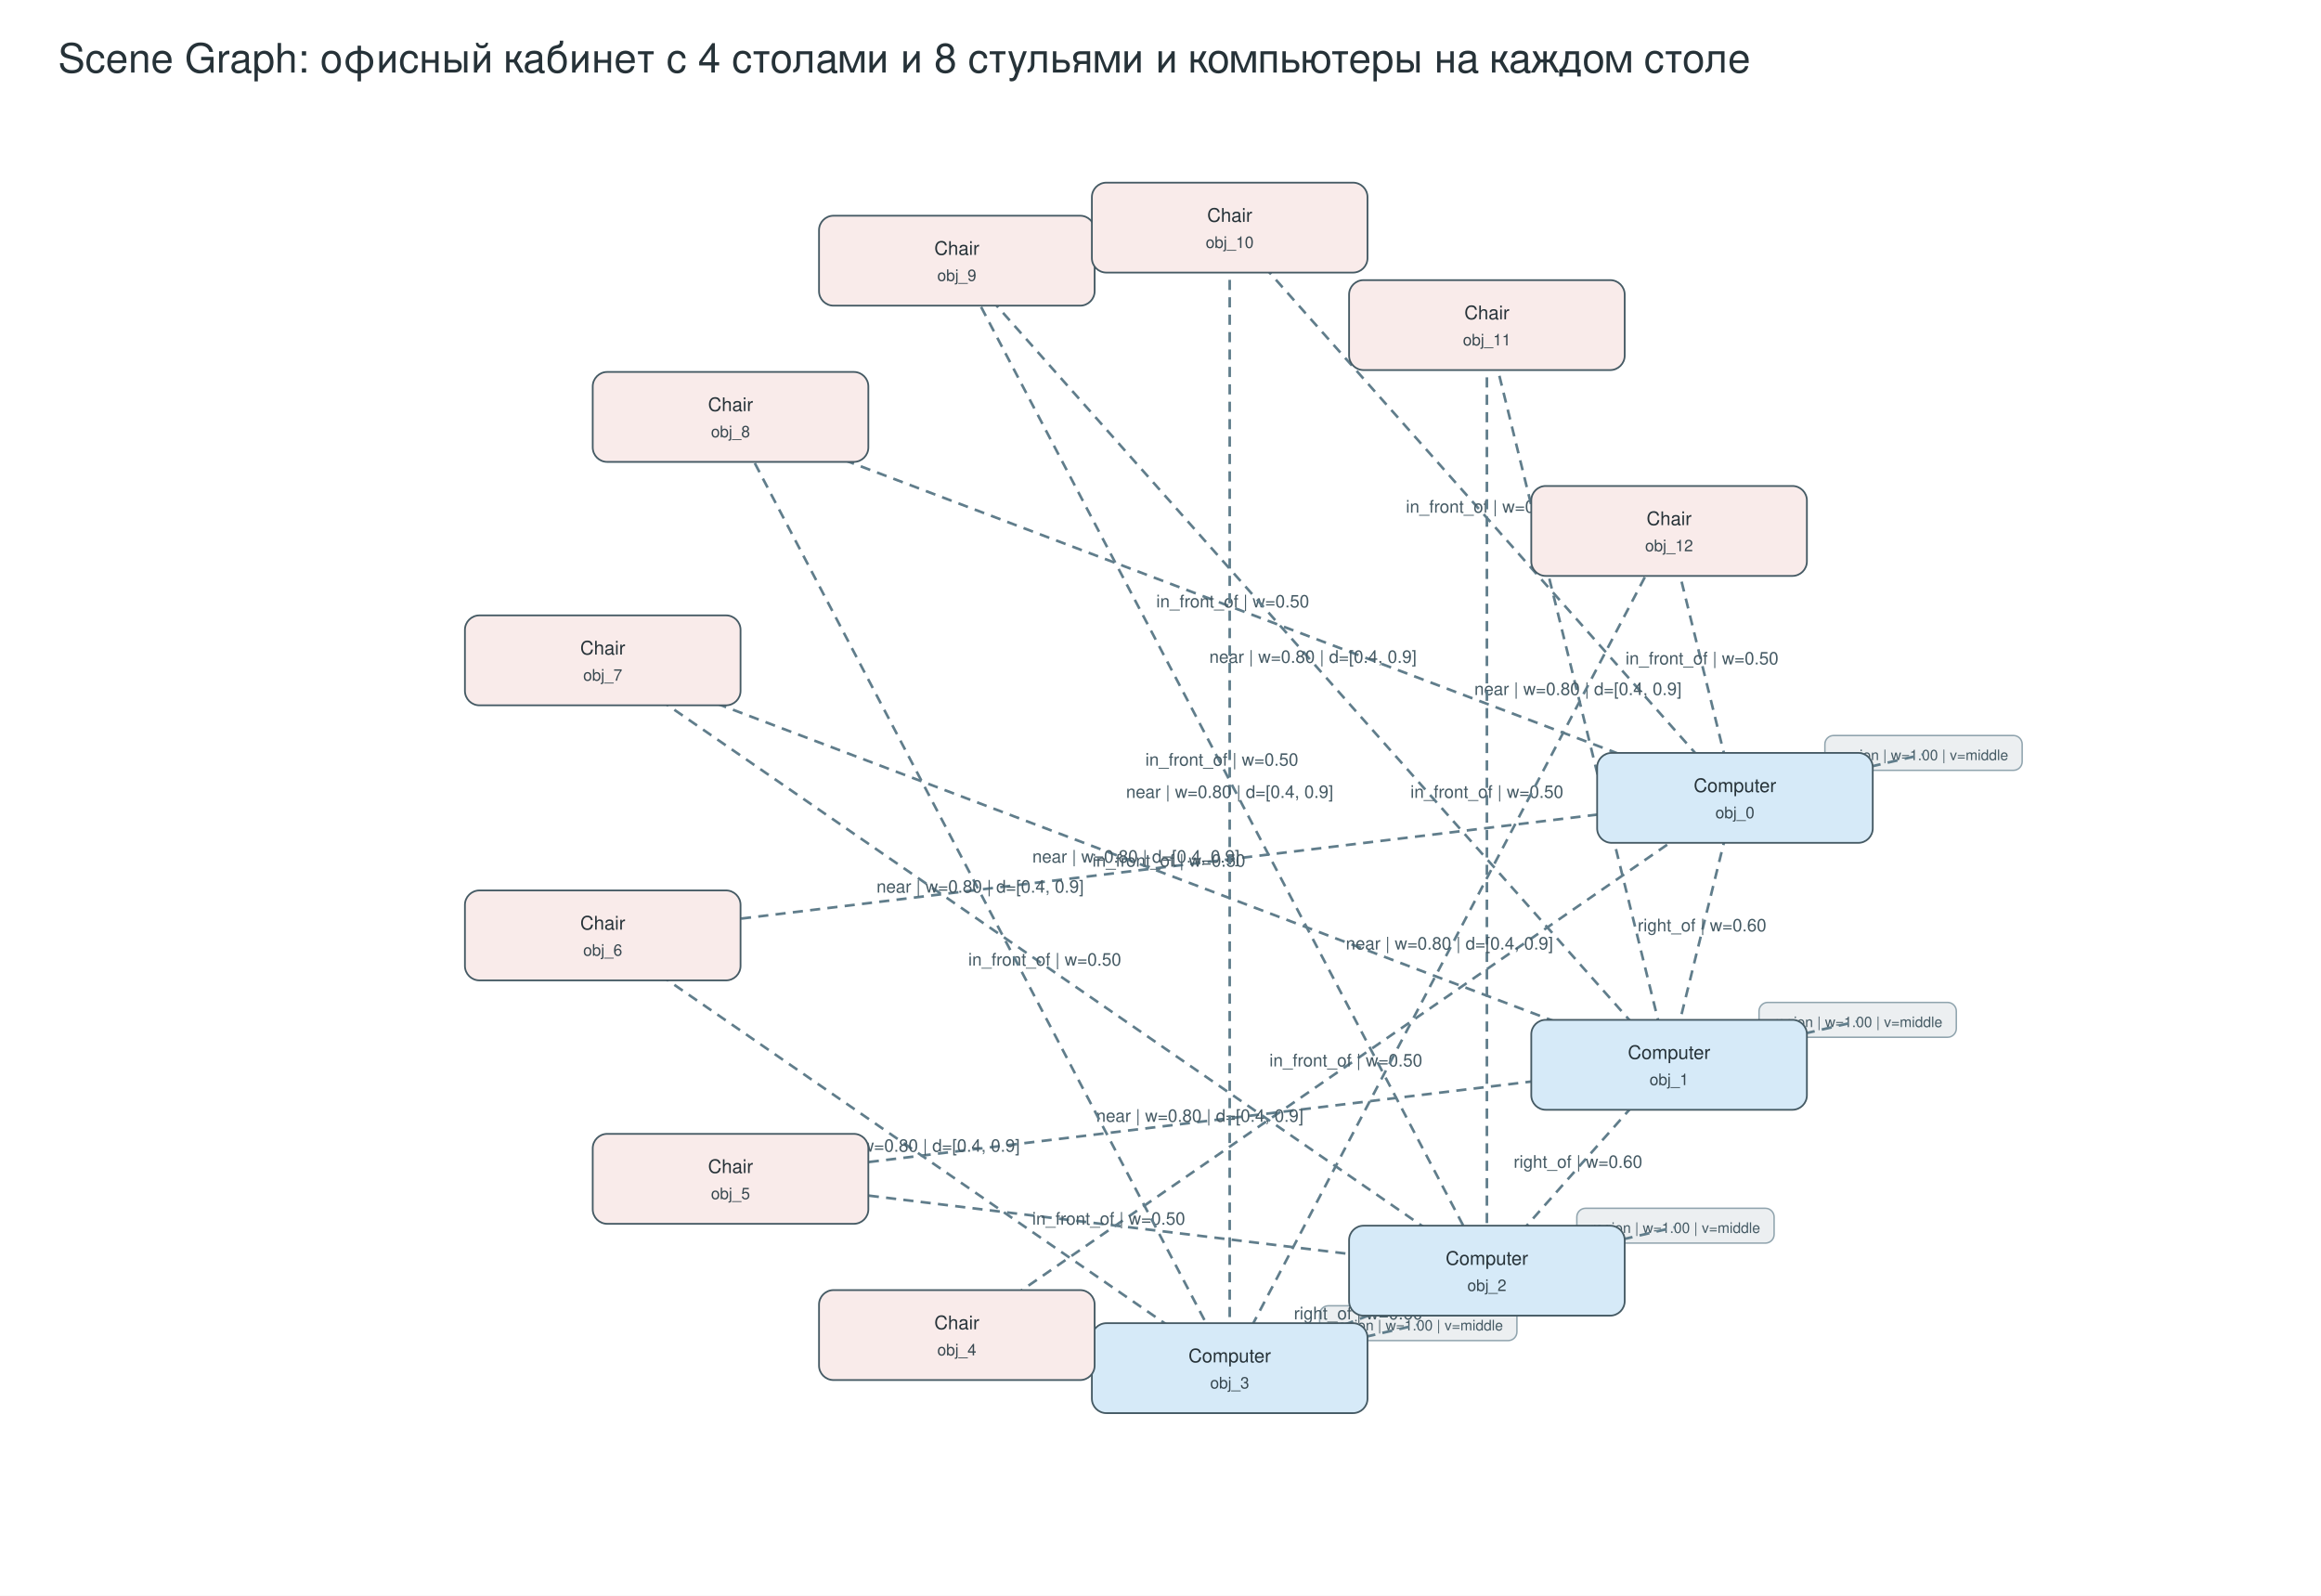
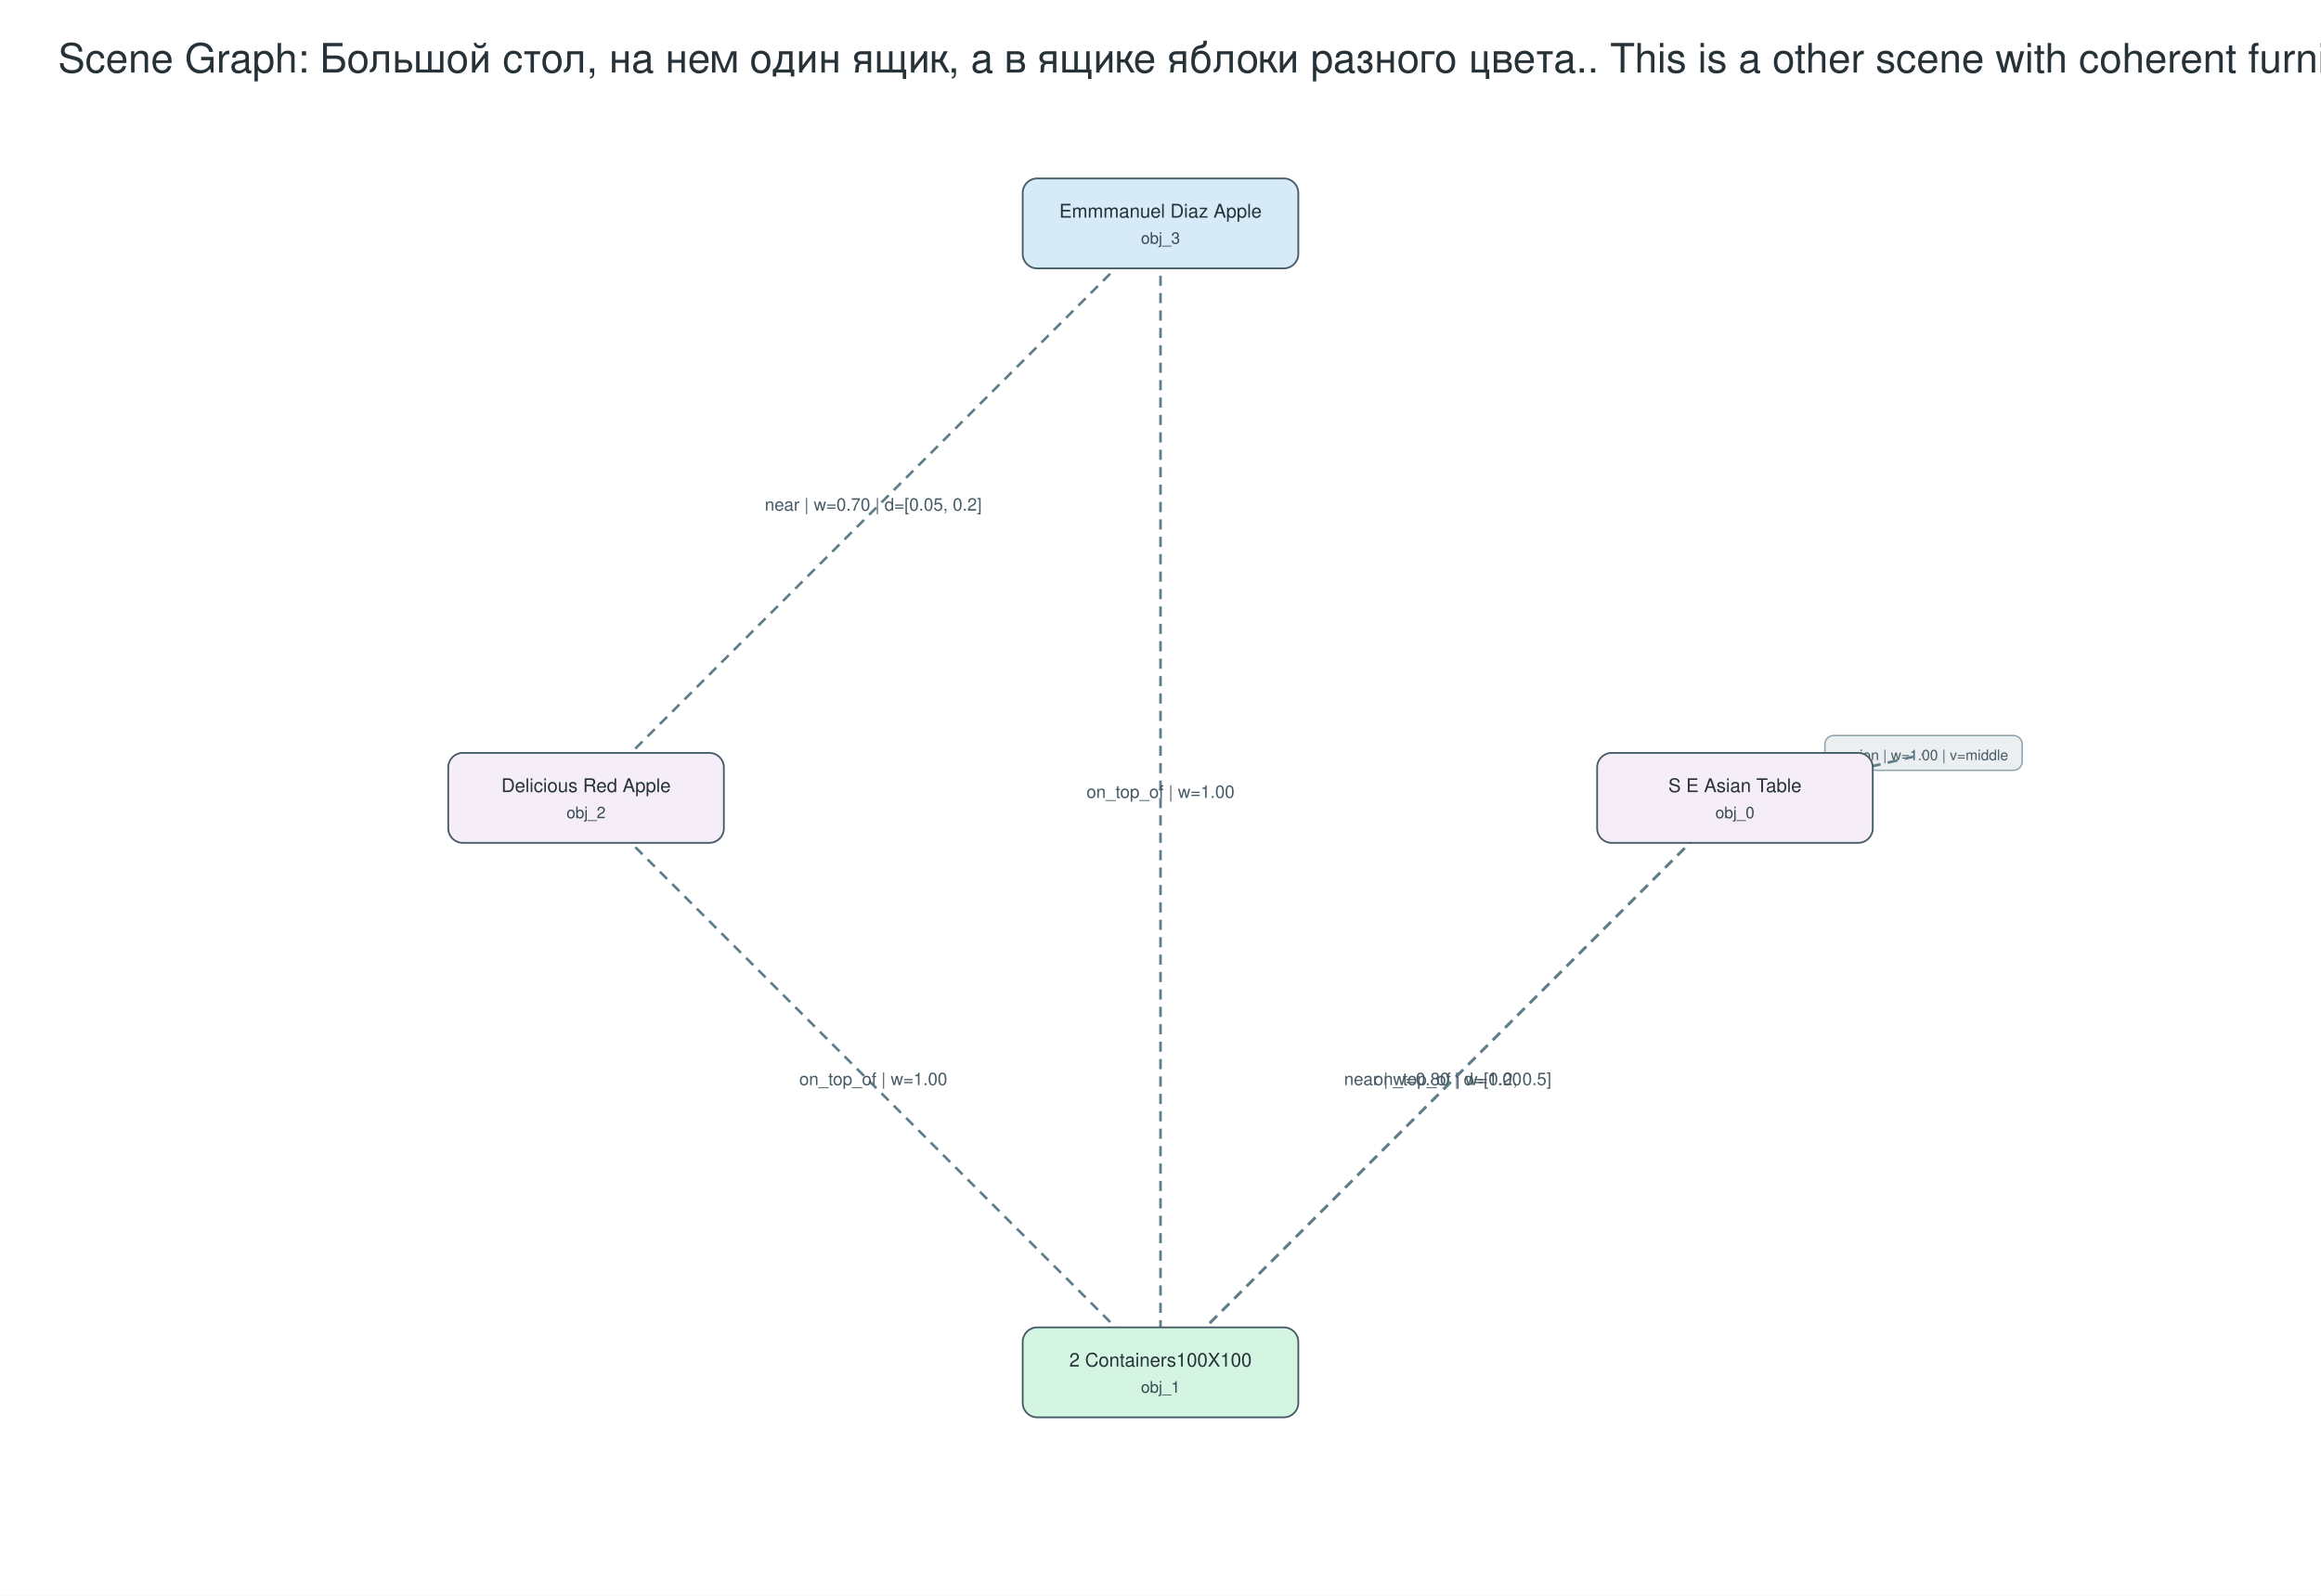
<svg xmlns="http://www.w3.org/2000/svg" width="1600" height="1100">
  <rect x="0" y="0" width="100%" height="100%" fill="#ffffff" />
-   <text x="40" y="50" font-size="28" font-family="Helvetica" fill="#263238">Scene Graph: офисный кабинет с 4 столами и 8 стульями и компьютеры на каждом столе</text>
+   <text x="40" y="50" font-size="28" font-family="Helvetica" fill="#263238">Scene Graph: Большой стол, на нем один ящик, а в ящике яблоки разного цвета.. This is a other scene with coherent furnishing. Suggested objects: . Arrange objects with realistic spacing and circulation.</text>
  <rect x="1258.0" y="507.0" width="136" height="24" rx="6" ry="6" fill="#eceff1" stroke="#90a4ae" stroke-width="1.0" />
  <text x="1326.0" y="524.0" font-size="10" font-family="Helvetica" fill="#455a64" text-anchor="middle">region | w=1.00 | v=middle</text>
  <line x1="1196.0" y1="550.0" x2="1326.0" y2="520.0" stroke="#607d8b" stroke-width="1.8" stroke-dasharray="7 5" />
-   <rect x="1212.6" y="691.0" width="136" height="24" rx="6" ry="6" fill="#eceff1" stroke="#90a4ae" stroke-width="1.0" />
-   <text x="1280.6" y="708.0" font-size="10" font-family="Helvetica" fill="#455a64" text-anchor="middle">region | w=1.00 | v=middle</text>
-   <line x1="1150.6" y1="734.0" x2="1280.6" y2="704.0" stroke="#607d8b" stroke-width="1.8" stroke-dasharray="7 5" />
-   <line x1="1150.6" y1="734.0" x2="1196.0" y2="550.0" stroke="#607d8b" stroke-width="1.8" stroke-dasharray="7 5" />
-   <text x="1173.3" y="642.0" font-size="12" font-family="Helvetica" fill="#455a64" text-anchor="middle">right_of | w=0.60</text>
-   <rect x="1087.0" y="832.9" width="136" height="24" rx="6" ry="6" fill="#eceff1" stroke="#90a4ae" stroke-width="1.0" />
-   <text x="1155.0" y="849.9" font-size="10" font-family="Helvetica" fill="#455a64" text-anchor="middle">region | w=1.00 | v=middle</text>
-   <line x1="1025.0" y1="875.9" x2="1155.0" y2="845.9" stroke="#607d8b" stroke-width="1.8" stroke-dasharray="7 5" />
-   <line x1="1025.0" y1="875.9" x2="1150.6" y2="734.0" stroke="#607d8b" stroke-width="1.8" stroke-dasharray="7 5" />
-   <text x="1087.8" y="805.0" font-size="12" font-family="Helvetica" fill="#455a64" text-anchor="middle">right_of | w=0.60</text>
-   <rect x="909.7" y="900.1" width="136" height="24" rx="6" ry="6" fill="#eceff1" stroke="#90a4ae" stroke-width="1.0" />
-   <text x="977.7" y="917.1" font-size="10" font-family="Helvetica" fill="#455a64" text-anchor="middle">region | w=1.00 | v=middle</text>
-   <line x1="847.7" y1="943.1" x2="977.7" y2="913.1" stroke="#607d8b" stroke-width="1.8" stroke-dasharray="7 5" />
-   <line x1="847.7" y1="943.1" x2="1025.0" y2="875.9" stroke="#607d8b" stroke-width="1.8" stroke-dasharray="7 5" />
-   <text x="936.3" y="909.5" font-size="12" font-family="Helvetica" fill="#455a64" text-anchor="middle">right_of | w=0.60</text>
-   <line x1="659.6" y1="920.3" x2="847.7" y2="943.1" stroke="#607d8b" stroke-width="1.8" stroke-dasharray="7 5" />
-   <text x="753.7" y="931.7" font-size="12" font-family="Helvetica" fill="#455a64" text-anchor="middle">near | w=0.80 | d=[0.4, 0.9]</text>
-   <line x1="659.6" y1="920.3" x2="1196.0" y2="550.0" stroke="#607d8b" stroke-width="1.8" stroke-dasharray="7 5" />
-   <text x="927.8" y="735.1" font-size="12" font-family="Helvetica" fill="#455a64" text-anchor="middle">in_front_of | w=0.50</text>
-   <line x1="503.6" y1="812.6" x2="1150.6" y2="734.0" stroke="#607d8b" stroke-width="1.8" stroke-dasharray="7 5" />
-   <text x="827.1" y="773.3" font-size="12" font-family="Helvetica" fill="#455a64" text-anchor="middle">near | w=0.80 | d=[0.4, 0.9]</text>
-   <line x1="503.6" y1="812.6" x2="1025.0" y2="875.9" stroke="#607d8b" stroke-width="1.8" stroke-dasharray="7 5" />
-   <text x="764.3" y="844.2" font-size="12" font-family="Helvetica" fill="#455a64" text-anchor="middle">in_front_of | w=0.50</text>
-   <line x1="415.5" y1="644.8" x2="847.7" y2="943.1" stroke="#607d8b" stroke-width="1.8" stroke-dasharray="7 5" />
-   <text x="631.6" y="793.9" font-size="12" font-family="Helvetica" fill="#455a64" text-anchor="middle">near | w=0.80 | d=[0.4, 0.9]</text>
-   <line x1="415.5" y1="644.8" x2="1196.0" y2="550.0" stroke="#607d8b" stroke-width="1.8" stroke-dasharray="7 5" />
-   <text x="805.8" y="597.4" font-size="12" font-family="Helvetica" fill="#455a64" text-anchor="middle">in_front_of | w=0.50</text>
-   <line x1="415.5" y1="455.2" x2="1150.6" y2="734.0" stroke="#607d8b" stroke-width="1.8" stroke-dasharray="7 5" />
-   <text x="783.1" y="594.6" font-size="12" font-family="Helvetica" fill="#455a64" text-anchor="middle">near | w=0.80 | d=[0.4, 0.9]</text>
-   <line x1="415.5" y1="455.2" x2="1025.0" y2="875.9" stroke="#607d8b" stroke-width="1.8" stroke-dasharray="7 5" />
-   <text x="720.2" y="665.6" font-size="12" font-family="Helvetica" fill="#455a64" text-anchor="middle">in_front_of | w=0.50</text>
-   <line x1="503.6" y1="287.4" x2="847.7" y2="943.1" stroke="#607d8b" stroke-width="1.8" stroke-dasharray="7 5" />
-   <text x="675.7" y="615.3" font-size="12" font-family="Helvetica" fill="#455a64" text-anchor="middle">near | w=0.80 | d=[0.4, 0.9]</text>
-   <line x1="503.6" y1="287.4" x2="1196.0" y2="550.0" stroke="#607d8b" stroke-width="1.8" stroke-dasharray="7 5" />
-   <text x="849.8" y="418.7" font-size="12" font-family="Helvetica" fill="#455a64" text-anchor="middle">in_front_of | w=0.50</text>
-   <line x1="659.6" y1="179.7" x2="1150.6" y2="734.0" stroke="#607d8b" stroke-width="1.8" stroke-dasharray="7 5" />
-   <text x="905.1" y="456.9" font-size="12" font-family="Helvetica" fill="#455a64" text-anchor="middle">near | w=0.80 | d=[0.4, 0.9]</text>
-   <line x1="659.6" y1="179.7" x2="1025.0" y2="875.9" stroke="#607d8b" stroke-width="1.8" stroke-dasharray="7 5" />
-   <text x="842.3" y="527.8" font-size="12" font-family="Helvetica" fill="#455a64" text-anchor="middle">in_front_of | w=0.50</text>
-   <line x1="847.7" y1="156.9" x2="847.7" y2="943.1" stroke="#607d8b" stroke-width="1.8" stroke-dasharray="7 5" />
-   <text x="847.7" y="550.0" font-size="12" font-family="Helvetica" fill="#455a64" text-anchor="middle">near | w=0.80 | d=[0.4, 0.9]</text>
-   <line x1="847.7" y1="156.9" x2="1196.0" y2="550.0" stroke="#607d8b" stroke-width="1.8" stroke-dasharray="7 5" />
-   <text x="1021.9" y="353.4" font-size="12" font-family="Helvetica" fill="#455a64" text-anchor="middle">in_front_of | w=0.50</text>
-   <line x1="1025.0" y1="224.1" x2="1150.6" y2="734.0" stroke="#607d8b" stroke-width="1.8" stroke-dasharray="7 5" />
-   <text x="1087.8" y="479.1" font-size="12" font-family="Helvetica" fill="#455a64" text-anchor="middle">near | w=0.80 | d=[0.4, 0.9]</text>
-   <line x1="1025.0" y1="224.1" x2="1025.0" y2="875.9" stroke="#607d8b" stroke-width="1.8" stroke-dasharray="7 5" />
-   <text x="1025.0" y="550.0" font-size="12" font-family="Helvetica" fill="#455a64" text-anchor="middle">in_front_of | w=0.50</text>
-   <line x1="1150.6" y1="366.0" x2="847.7" y2="943.1" stroke="#607d8b" stroke-width="1.8" stroke-dasharray="7 5" />
-   <text x="999.2" y="654.5" font-size="12" font-family="Helvetica" fill="#455a64" text-anchor="middle">near | w=0.80 | d=[0.4, 0.9]</text>
-   <line x1="1150.6" y1="366.0" x2="1196.0" y2="550.0" stroke="#607d8b" stroke-width="1.8" stroke-dasharray="7 5" />
-   <text x="1173.3" y="458.0" font-size="12" font-family="Helvetica" fill="#455a64" text-anchor="middle">in_front_of | w=0.50</text>
-   <rect x="1101.0" y="519.0" width="190" height="62" rx="10" ry="10" fill="#d6eaf8" stroke="#455a64" stroke-width="1.2" />
-   <text x="1196.0" y="546.0" font-size="13" font-family="Helvetica" fill="#263238" text-anchor="middle">Computer</text>
+   <line x1="800.0" y1="946.0" x2="1196.0" y2="550.0" stroke="#607d8b" stroke-width="1.8" stroke-dasharray="7 5" />
+   <text x="998.0" y="748.0" font-size="12" font-family="Helvetica" fill="#455a64" text-anchor="middle">on_top_of | w=1.00</text>
+   <line x1="800.0" y1="946.0" x2="1196.0" y2="550.0" stroke="#607d8b" stroke-width="1.8" stroke-dasharray="7 5" />
+   <text x="998.0" y="748.0" font-size="12" font-family="Helvetica" fill="#455a64" text-anchor="middle">near | w=0.80 | d=[0.2, 0.5]</text>
+   <line x1="404.0" y1="550.0" x2="800.0" y2="946.0" stroke="#607d8b" stroke-width="1.8" stroke-dasharray="7 5" />
+   <text x="602.0" y="748.0" font-size="12" font-family="Helvetica" fill="#455a64" text-anchor="middle">on_top_of | w=1.00</text>
+   <line x1="404.0" y1="550.0" x2="800.0" y2="154.0" stroke="#607d8b" stroke-width="1.8" stroke-dasharray="7 5" />
+   <text x="602.0" y="352.0" font-size="12" font-family="Helvetica" fill="#455a64" text-anchor="middle">near | w=0.70 | d=[0.05, 0.2]</text>
+   <line x1="800.0" y1="154.0" x2="800.0" y2="946.0" stroke="#607d8b" stroke-width="1.8" stroke-dasharray="7 5" />
+   <text x="800.0" y="550.0" font-size="12" font-family="Helvetica" fill="#455a64" text-anchor="middle">on_top_of | w=1.00</text>
+   <rect x="1101.0" y="519.0" width="190" height="62" rx="10" ry="10" fill="#f5eef8" stroke="#455a64" stroke-width="1.2" />
+   <text x="1196.0" y="546.0" font-size="13" font-family="Helvetica" fill="#263238" text-anchor="middle">S E Asian Table</text>
  <text x="1196.0" y="564.0" font-size="11" font-family="Helvetica" fill="#37474f" text-anchor="middle">obj_0</text>
-   <rect x="1055.6" y="703.0" width="190" height="62" rx="10" ry="10" fill="#d6eaf8" stroke="#455a64" stroke-width="1.2" />
-   <text x="1150.6" y="730.0" font-size="13" font-family="Helvetica" fill="#263238" text-anchor="middle">Computer</text>
-   <text x="1150.6" y="748.0" font-size="11" font-family="Helvetica" fill="#37474f" text-anchor="middle">obj_1</text>
-   <rect x="930.0" y="844.9" width="190" height="62" rx="10" ry="10" fill="#d6eaf8" stroke="#455a64" stroke-width="1.2" />
-   <text x="1025.0" y="871.9" font-size="13" font-family="Helvetica" fill="#263238" text-anchor="middle">Computer</text>
-   <text x="1025.0" y="889.9" font-size="11" font-family="Helvetica" fill="#37474f" text-anchor="middle">obj_2</text>
-   <rect x="752.7" y="912.1" width="190" height="62" rx="10" ry="10" fill="#d6eaf8" stroke="#455a64" stroke-width="1.2" />
-   <text x="847.7" y="939.1" font-size="13" font-family="Helvetica" fill="#263238" text-anchor="middle">Computer</text>
-   <text x="847.7" y="957.1" font-size="11" font-family="Helvetica" fill="#37474f" text-anchor="middle">obj_3</text>
-   <rect x="564.6" y="889.3" width="190" height="62" rx="10" ry="10" fill="#f9ebea" stroke="#455a64" stroke-width="1.2" />
-   <text x="659.6" y="916.3" font-size="13" font-family="Helvetica" fill="#263238" text-anchor="middle">Chair</text>
-   <text x="659.6" y="934.3" font-size="11" font-family="Helvetica" fill="#37474f" text-anchor="middle">obj_4</text>
-   <rect x="408.6" y="781.6" width="190" height="62" rx="10" ry="10" fill="#f9ebea" stroke="#455a64" stroke-width="1.2" />
-   <text x="503.6" y="808.6" font-size="13" font-family="Helvetica" fill="#263238" text-anchor="middle">Chair</text>
-   <text x="503.6" y="826.6" font-size="11" font-family="Helvetica" fill="#37474f" text-anchor="middle">obj_5</text>
-   <rect x="320.5" y="613.8" width="190" height="62" rx="10" ry="10" fill="#f9ebea" stroke="#455a64" stroke-width="1.2" />
-   <text x="415.5" y="640.8" font-size="13" font-family="Helvetica" fill="#263238" text-anchor="middle">Chair</text>
-   <text x="415.5" y="658.8" font-size="11" font-family="Helvetica" fill="#37474f" text-anchor="middle">obj_6</text>
-   <rect x="320.5" y="424.2" width="190" height="62" rx="10" ry="10" fill="#f9ebea" stroke="#455a64" stroke-width="1.2" />
-   <text x="415.5" y="451.2" font-size="13" font-family="Helvetica" fill="#263238" text-anchor="middle">Chair</text>
-   <text x="415.5" y="469.2" font-size="11" font-family="Helvetica" fill="#37474f" text-anchor="middle">obj_7</text>
-   <rect x="408.6" y="256.4" width="190" height="62" rx="10" ry="10" fill="#f9ebea" stroke="#455a64" stroke-width="1.2" />
-   <text x="503.6" y="283.4" font-size="13" font-family="Helvetica" fill="#263238" text-anchor="middle">Chair</text>
-   <text x="503.6" y="301.4" font-size="11" font-family="Helvetica" fill="#37474f" text-anchor="middle">obj_8</text>
-   <rect x="564.6" y="148.7" width="190" height="62" rx="10" ry="10" fill="#f9ebea" stroke="#455a64" stroke-width="1.2" />
-   <text x="659.6" y="175.7" font-size="13" font-family="Helvetica" fill="#263238" text-anchor="middle">Chair</text>
-   <text x="659.6" y="193.7" font-size="11" font-family="Helvetica" fill="#37474f" text-anchor="middle">obj_9</text>
-   <rect x="752.7" y="125.9" width="190" height="62" rx="10" ry="10" fill="#f9ebea" stroke="#455a64" stroke-width="1.2" />
-   <text x="847.7" y="152.9" font-size="13" font-family="Helvetica" fill="#263238" text-anchor="middle">Chair</text>
-   <text x="847.7" y="170.9" font-size="11" font-family="Helvetica" fill="#37474f" text-anchor="middle">obj_10</text>
-   <rect x="930.0" y="193.1" width="190" height="62" rx="10" ry="10" fill="#f9ebea" stroke="#455a64" stroke-width="1.2" />
-   <text x="1025.0" y="220.1" font-size="13" font-family="Helvetica" fill="#263238" text-anchor="middle">Chair</text>
-   <text x="1025.0" y="238.1" font-size="11" font-family="Helvetica" fill="#37474f" text-anchor="middle">obj_11</text>
-   <rect x="1055.6" y="335.0" width="190" height="62" rx="10" ry="10" fill="#f9ebea" stroke="#455a64" stroke-width="1.2" />
-   <text x="1150.6" y="362.0" font-size="13" font-family="Helvetica" fill="#263238" text-anchor="middle">Chair</text>
-   <text x="1150.6" y="380.0" font-size="11" font-family="Helvetica" fill="#37474f" text-anchor="middle">obj_12</text>
+   <rect x="705.0" y="915.0" width="190" height="62" rx="10" ry="10" fill="#d5f5e3" stroke="#455a64" stroke-width="1.2" />
+   <text x="800.0" y="942.0" font-size="13" font-family="Helvetica" fill="#263238" text-anchor="middle">2 Containers100X100</text>
+   <text x="800.0" y="960.0" font-size="11" font-family="Helvetica" fill="#37474f" text-anchor="middle">obj_1</text>
+   <rect x="309.0" y="519.0" width="190" height="62" rx="10" ry="10" fill="#f5eef8" stroke="#455a64" stroke-width="1.2" />
+   <text x="404.0" y="546.0" font-size="13" font-family="Helvetica" fill="#263238" text-anchor="middle">Delicious Red Apple</text>
+   <text x="404.0" y="564.0" font-size="11" font-family="Helvetica" fill="#37474f" text-anchor="middle">obj_2</text>
+   <rect x="705.0" y="123.0" width="190" height="62" rx="10" ry="10" fill="#d6eaf8" stroke="#455a64" stroke-width="1.2" />
+   <text x="800.0" y="150.0" font-size="13" font-family="Helvetica" fill="#263238" text-anchor="middle">Emmmanuel Diaz Apple</text>
+   <text x="800.0" y="168.0" font-size="11" font-family="Helvetica" fill="#37474f" text-anchor="middle">obj_3</text>
</svg>
